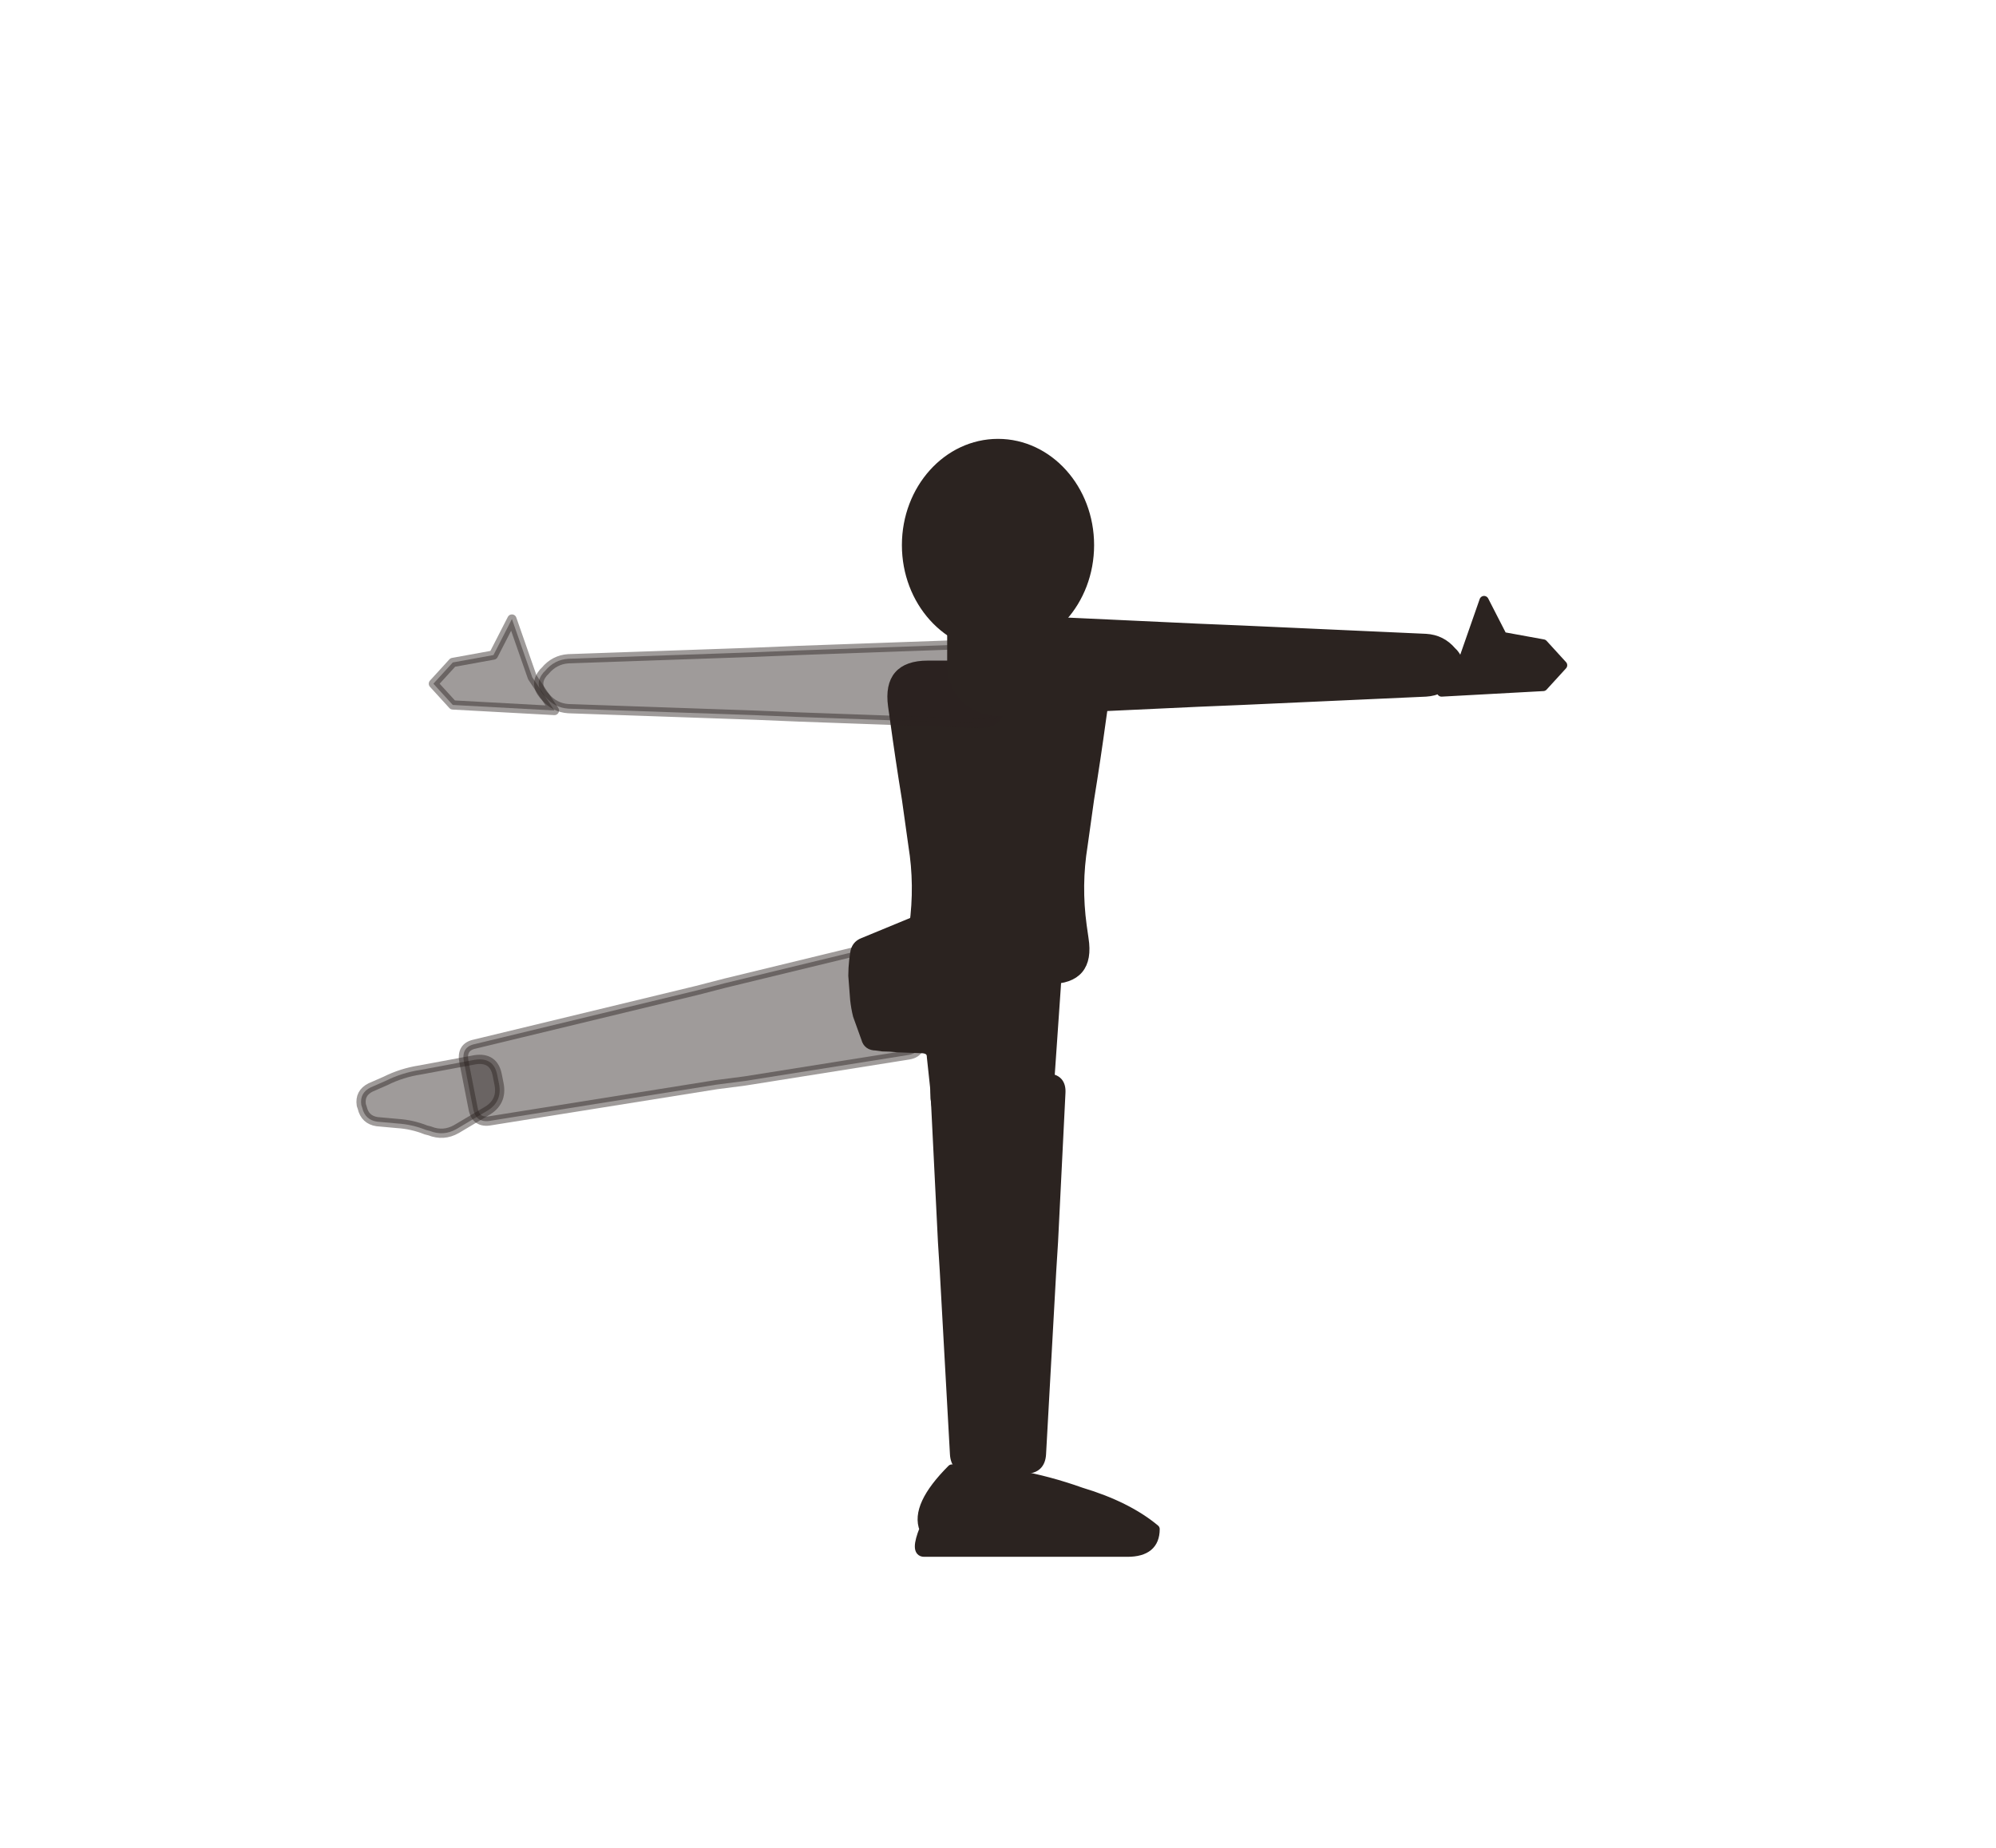
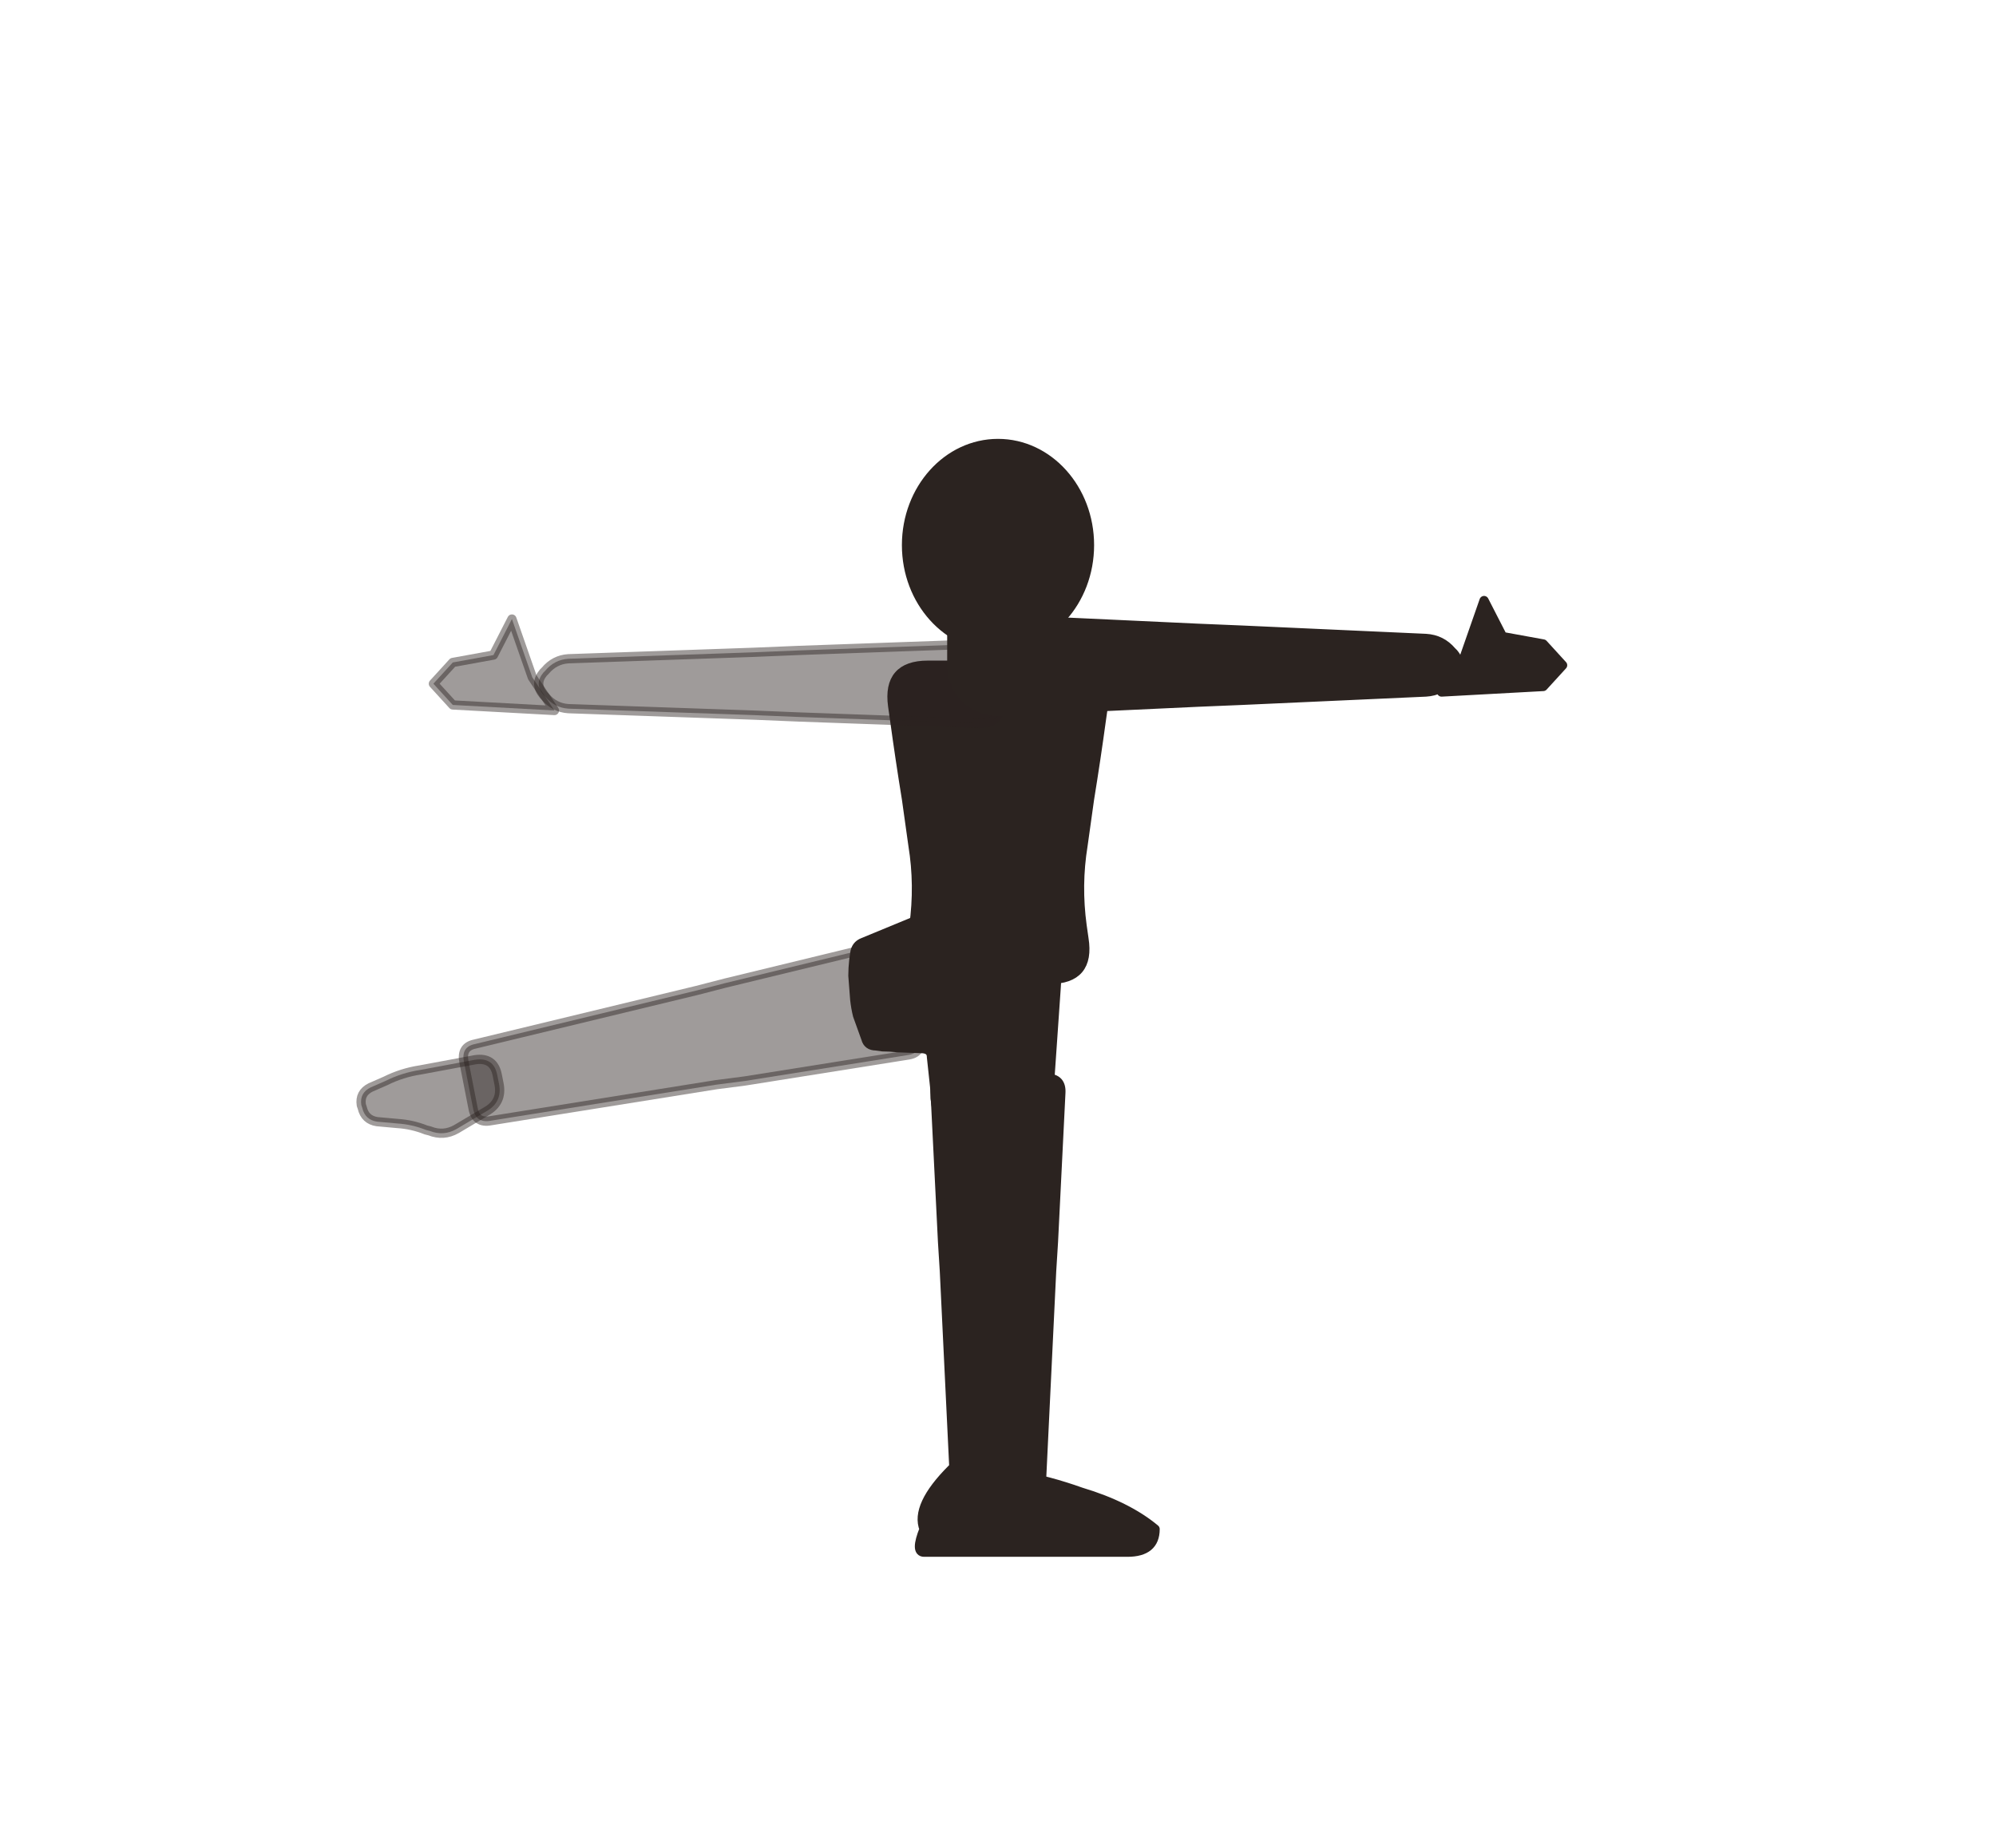
<svg xmlns="http://www.w3.org/2000/svg" viewBox="-8 0 216 200">
-   <path d="M 93.2,118.3 L 94,134.4 Q 94.1,136 94.2,137.6 L 95.3,157.4 Q 95.4,159 97,159 L 103,159 Q 104.6,159 104.7,157.4 L 105.8,137.6 Q 105.9,136 106,134.4 L 106.8,118.3 Q 106.9,116.7 105.3,116.7 L 94.7,116.7 Q 93.1,116.7 93.2,118.3 Z" fill="#2b2320" stroke="#2b2320" stroke-width="1" stroke-linejoin="round" />
+   <path d="M 93.2,118.3 L 94,134.4 Q 94.1,136 94.2,137.6 L 95.3,160.4 Q 95.4,162 96.5,163.2 L 98.9,165.7 Q 100,166.8 101.1,165.7 L 103.5,163.2 Q 104.6,162 104.7,160.4 L 105.8,137.6 Q 105.9,136 106,134.4 L 106.8,118.3 Q 106.9,116.7 105.3,116.7 L 94.7,116.7 Q 93.1,116.7 93.2,118.3 Z" fill="#2b2320" stroke="#2b2320" stroke-width="1" stroke-linejoin="round" />
  <path d="M 92,168 L 114,168 Q 117,168 117,165.5 Q 114,163 109,161.5 Q 102,159 95,159 Q 91,163 92,165.5 Q 91,168 92,168 Z" fill="#2b2320" stroke="#2b2320" stroke-width="1" stroke-linejoin="round" />
  <path d="M 87.8,102.2 L 70.5,106.4 Q 69,106.8 67.4,107.2 L 43.4,113 Q 41.9,113.3 42.2,114.9 L 43.2,120 Q 43.5,121.6 45.1,121.3 L 69.5,117.4 Q 71,117.2 72.6,117 L 90.2,114.2 Q 91.8,114 91.5,112.4 L 89.7,103.4 Q 89.4,101.8 87.8,102.2 Z" fill="#2b2320" stroke="#2b2320" stroke-width="1" stroke-linejoin="round" fill-opacity="0.45" stroke-opacity="0.45" />
  <path d="M 45.8,116.3 L 46,117.3 Q 46.4,119.3 44.6,120.3 L 41.4,122.2 Q 40,123 38.5,122.4 L 38.1,122.3 Q 36.6,121.7 35,121.6 L 32.8,121.4 Q 31.5,121.2 31.2,119.9 L 31.1,119.6 Q 30.9,118.3 32.1,117.7 L 33.7,117 Q 35.5,116.1 37.5,115.8 L 43.4,114.7 Q 45.4,114.4 45.8,116.3 Z" fill="#2b2320" stroke="#2b2320" stroke-width="1" stroke-linejoin="round" fill-opacity="0.45" stroke-opacity="0.45" />
  <path d="M 109.3,101.6 L 109.1,100.2 Q 108.5,95.8 109.2,91.5 L 109.9,86.5 Q 110.6,82.2 111.2,77.8 L 111.4,76.4 Q 112,72 107.6,72 L 92.4,72 Q 88,72 88.6,76.4 L 88.8,77.8 Q 89.4,82.2 90.1,86.5 L 90.8,91.5 Q 91.5,95.8 90.9,100.2 L 90.7,101.6 Q 90,106 94.4,106 L 105.6,106 Q 110,106 109.3,101.6 Z" fill="#2b2320" stroke="#2b2320" stroke-width="1" stroke-linejoin="round" />
  <path d="M 84.4,103.9 L 84.5,103.2 Q 84.6,102.3 85.4,102 L 99.2,96.3 Q 100,96 100.5,96.7 L 105.3,103.3 Q 105.8,104 106,104.8 L 106.1,105.2 Q 106.4,106 106.3,106.8 L 105.4,119.8 Q 105.3,120.4 104.9,120.8 L 104.7,120.8 Q 104.3,121.2 103.7,121.3 L 100.8,121.6 Q 100,121.8 99.2,121.6 L 96.6,121.3 Q 95.7,121.2 94.9,120.9 L 94.2,120.7 Q 93.4,120.4 93.3,119.6 L 93.2,118.9 Q 93.2,118 93.1,117.2 L 92.8,114.4 Q 92.8,113.6 91.9,113.5 L 89.2,113.4 Q 88.3,113.3 87.5,113.3 L 86.8,113.2 Q 85.9,113.2 85.7,112.4 L 84.8,109.9 Q 84.6,109.1 84.5,108.2 L 84.3,105.6 Q 84.3,104.8 84.4,103.9 Z" fill="#2b2320" stroke="#2b2320" stroke-width="1" stroke-linejoin="round" />
  <path d="M 102.3,76.9 L 121.6,76 Q 124,75.9 126.4,75.8 L 146.3,74.9 Q 148,74.8 149.1,73.5 L 149.3,73.3 Q 150.4,72 149.3,70.7 L 149.1,70.5 Q 148,69.2 146.3,69.1 L 126.4,68.2 Q 124,68.1 121.6,68 L 102.3,67.1 Q 100,67 99.5,69.3 L 99.4,69.8 Q 98.9,72 99.4,74.3 L 99.5,74.8 Q 100,77 102.3,76.9 Z" fill="#2b2320" stroke="#2b2320" stroke-width="1" stroke-linejoin="round" />
  <path d="M 148,74.9 L 159,74.3 L 161.1,72 L 159,69.7 L 154.6,68.9 L 152.6,65 L 150.4,71.3 Z" fill="#2b2320" stroke="#2b2320" stroke-width="1" stroke-linejoin="round" />
  <path d="M 98,69.7 L 78.4,70.4 Q 76,70.5 73.6,70.6 L 53.5,71.3 Q 52,71.4 51,72.6 L 50.8,72.8 Q 49.8,74 50.8,75.2 L 51,75.4 Q 52,76.6 53.5,76.7 L 73.6,77.4 Q 76,77.5 78.4,77.6 L 98,78.3 Q 100,78.4 100.4,76.4 L 100.5,76 Q 101,74 100.5,72 L 100.4,71.6 Q 100,69.6 98,69.7 Z" fill="#2b2320" stroke="#2b2320" stroke-width="1" stroke-linejoin="round" fill-opacity="0.45" stroke-opacity="0.45" />
  <path d="M 52,76.9 L 41,76.3 L 38.9,74 L 41,71.7 L 45.4,70.9 L 47.4,67 L 49.6,73.3 Z" fill="#2b2320" stroke="#2b2320" stroke-width="1" stroke-linejoin="round" fill-opacity="0.45" stroke-opacity="0.45" />
  <path d="M 105,72 L 105,67.6 A 5 5 0 0 0 95,67.6 L 95,72 A 5 5 0 0 0 105,72 Z" fill="#2b2320" stroke="#2b2320" stroke-width="1" stroke-linejoin="round" />
  <ellipse cx="100" cy="59" rx="9.9" ry="11" fill="#2b2320" stroke="#2b2320" stroke-width="1" stroke-linejoin="round" />
</svg>
